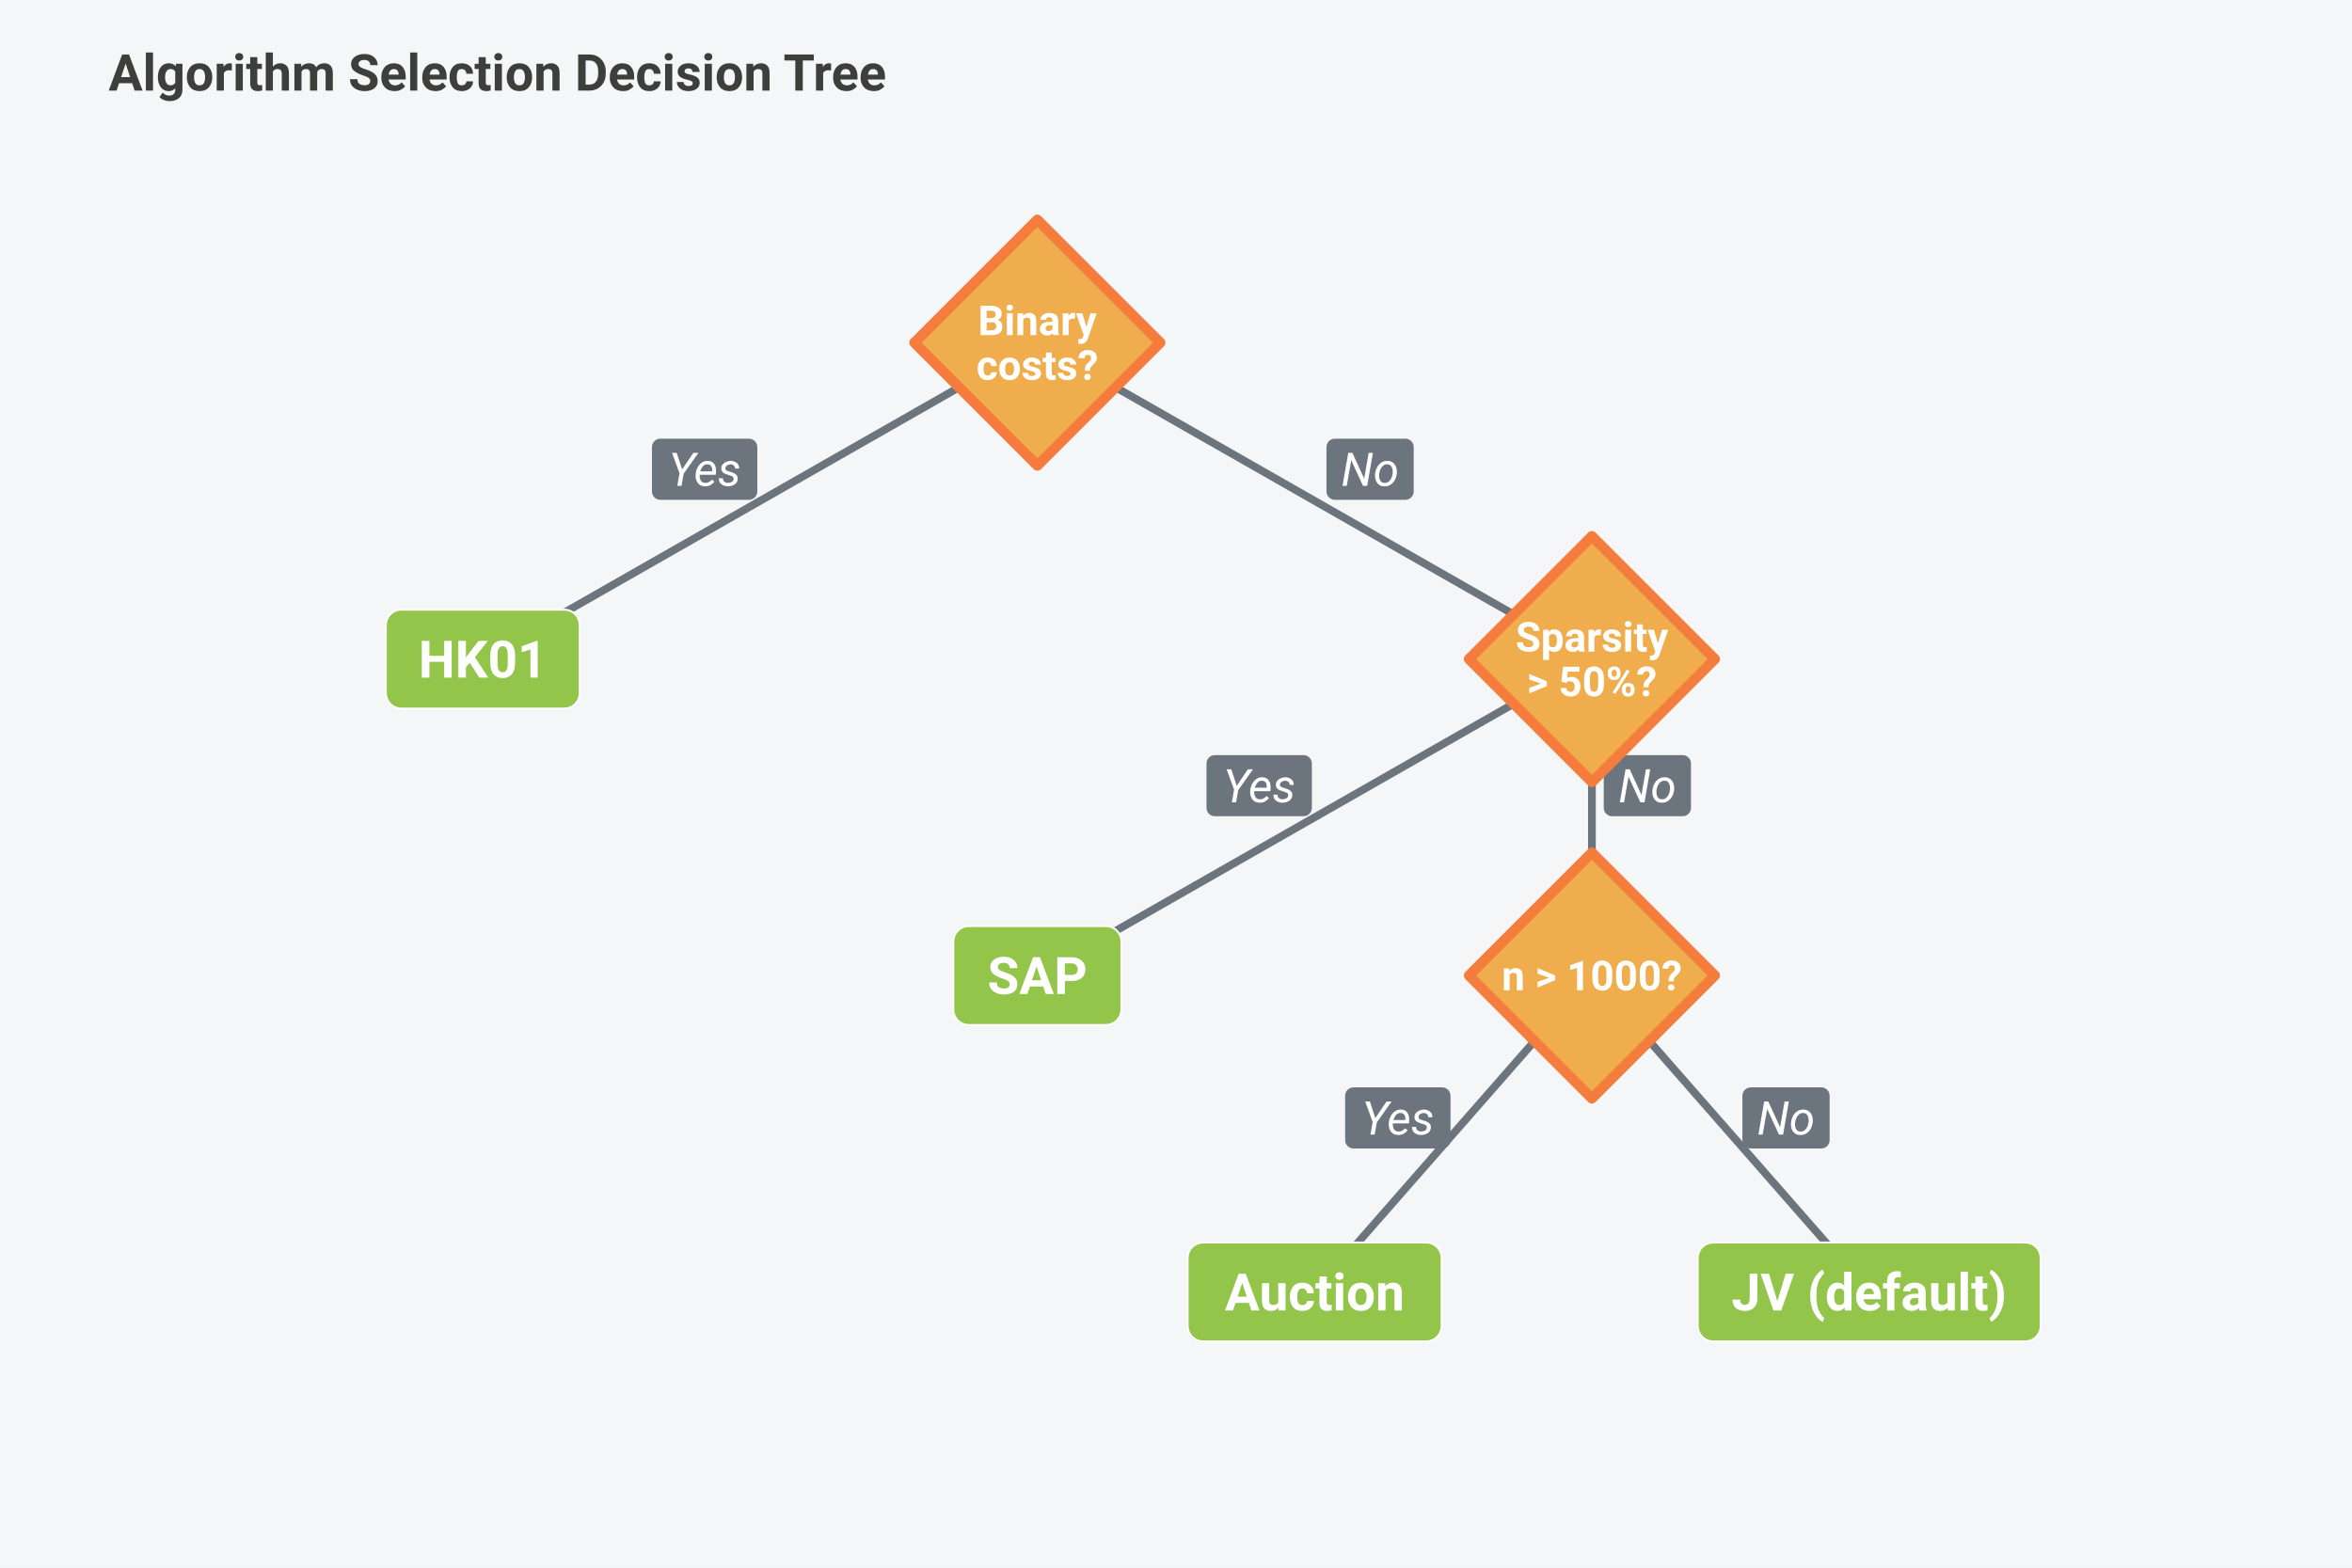
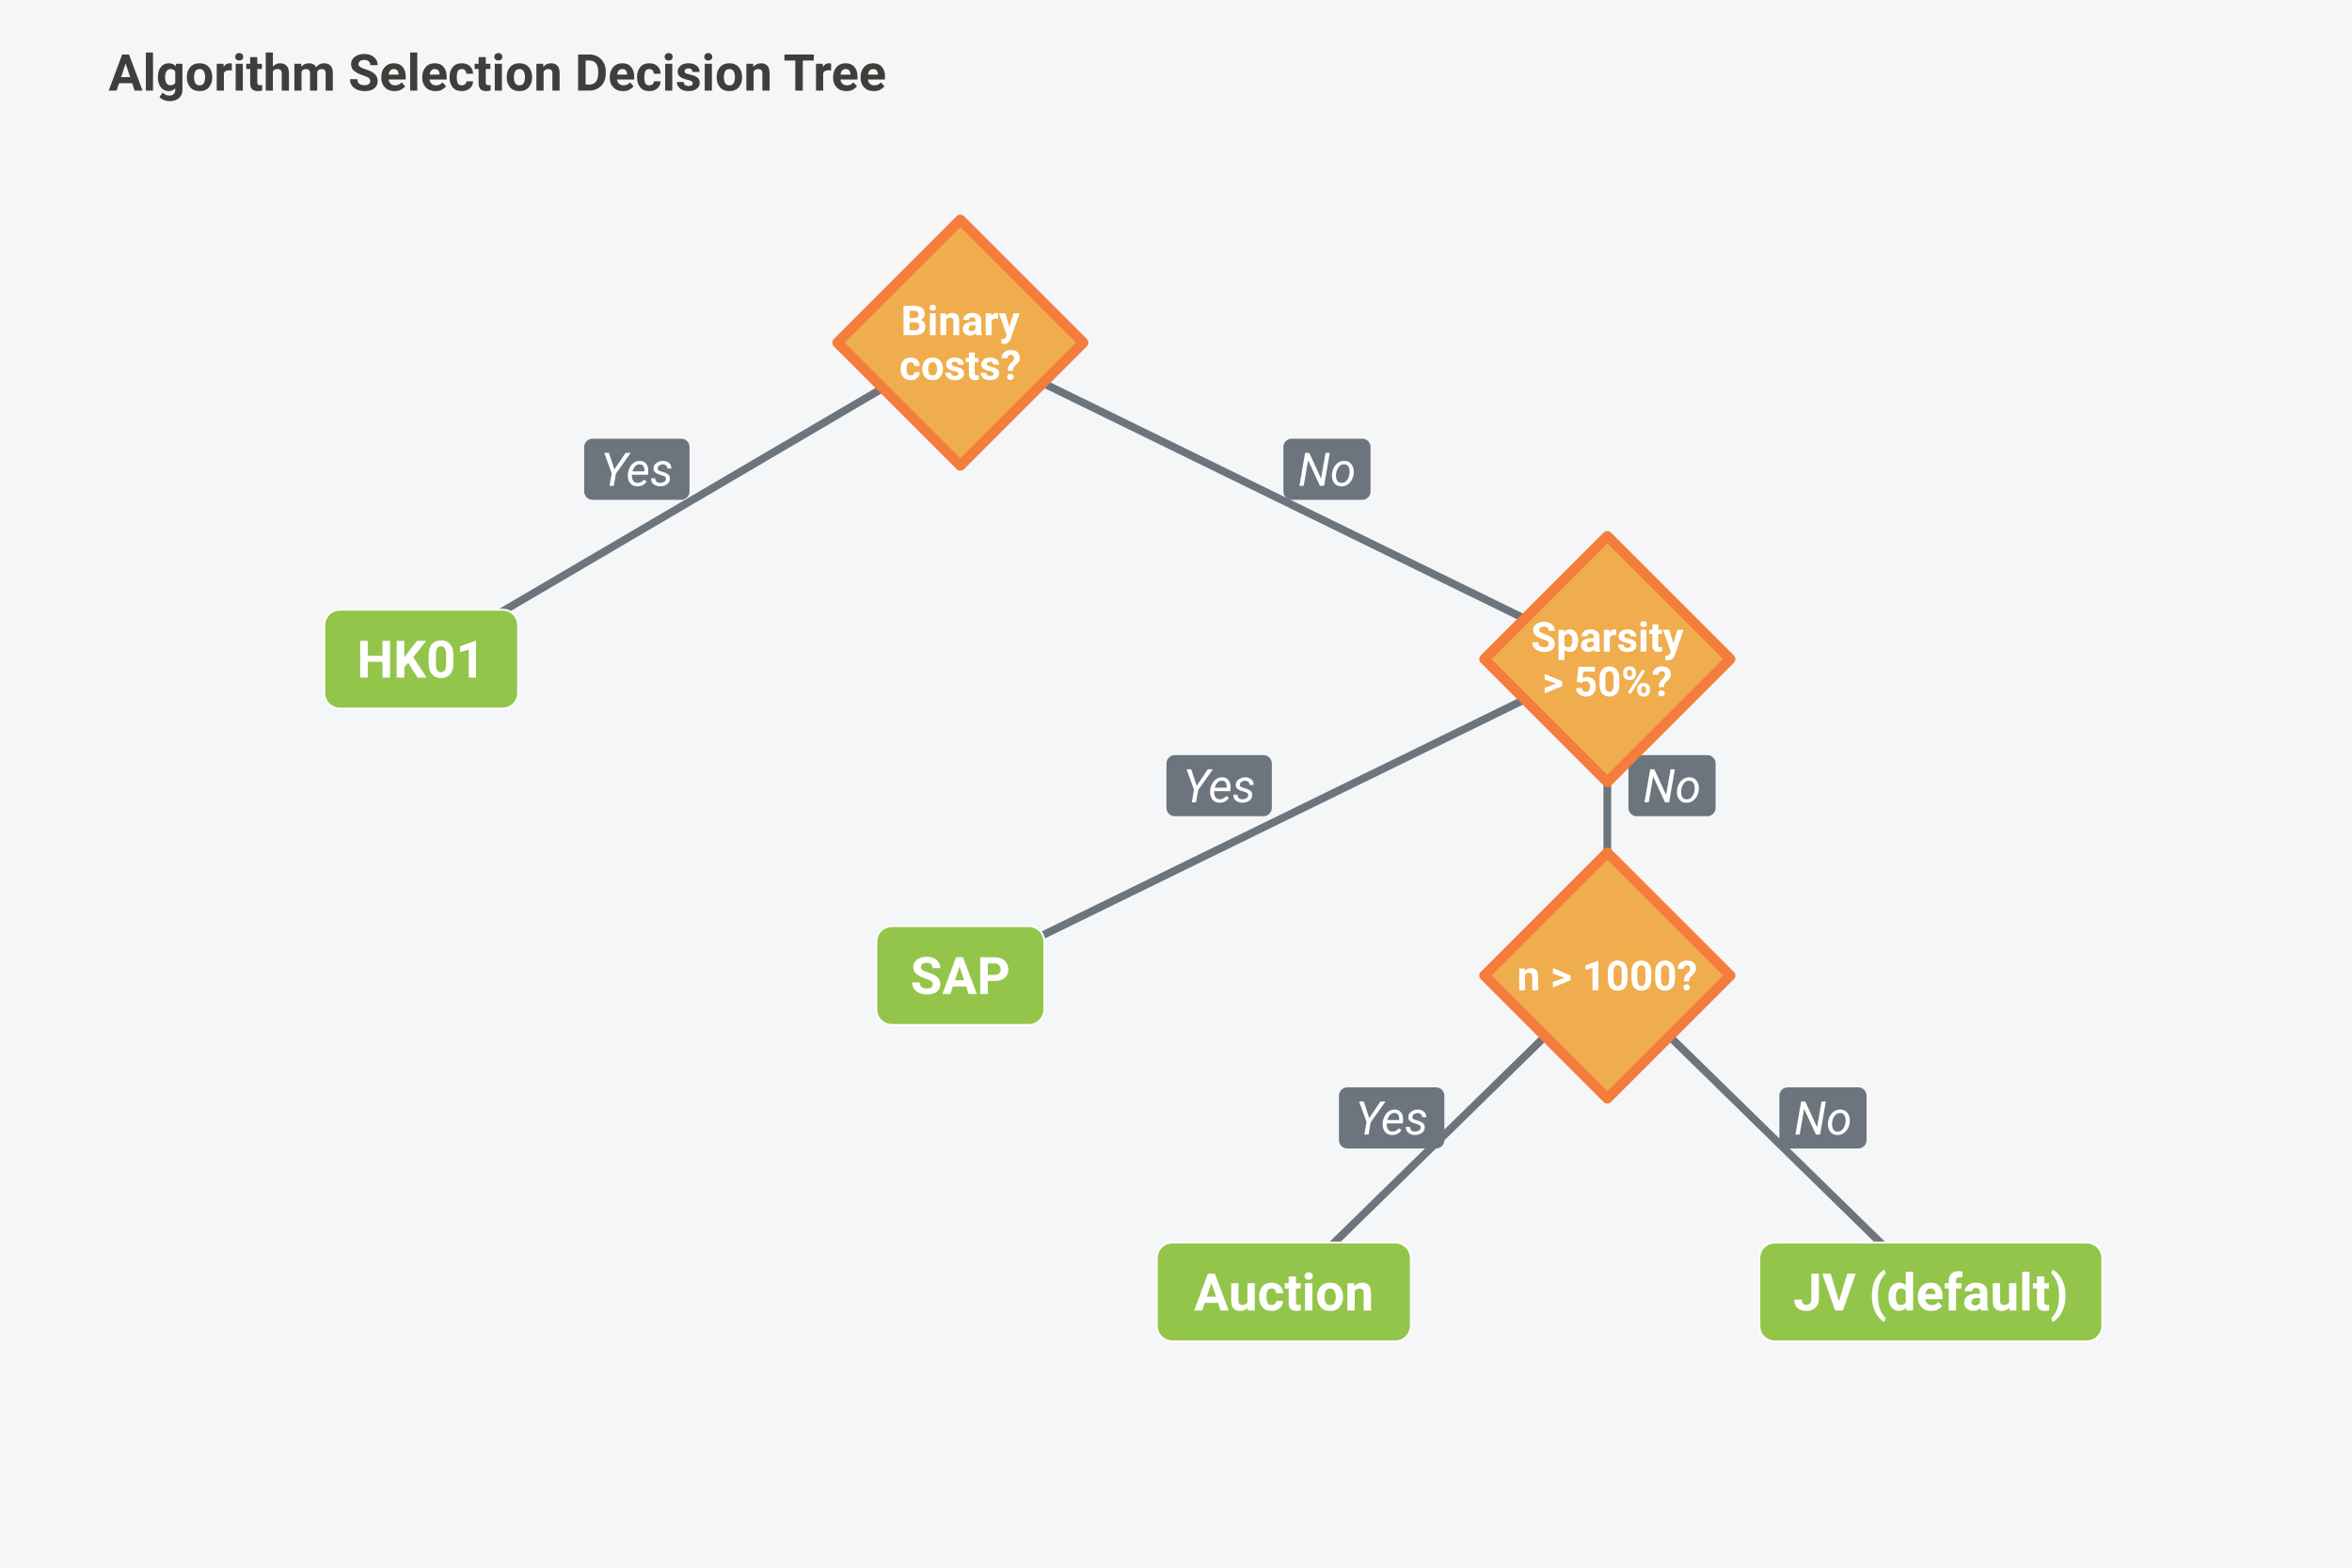
<svg xmlns="http://www.w3.org/2000/svg" width="648.00pt" height="432.00pt" viewBox="0 0 648.00 432.00">
  <g class="svglite">
    <defs>
      <style type="text/css">
    /* theme-aware-processed */
    .svglite line, .svglite polyline, .svglite polygon, .svglite path, .svglite circle {
      fill: none;
      stroke: #3E3F3A;
      stroke-linecap: round;
      stroke-linejoin: round;
      stroke-miterlimit: 10.00;
    }
    .svglite &gt; g &gt; rect {
      fill: none;
      stroke: #3E3F3A;
      stroke-linecap: round;
      stroke-linejoin: round;
      stroke-miterlimit: 10.00;
    }
    .svglite text {
      white-space: pre;
      fill: #3E3F3A;
    }
    .svglite g.glyphgroup path {
      fill: inherit;
      stroke: none;
    }
  </style>
    </defs>
    <rect width="100%" height="100%" style="stroke: none; fill: #F5F6F8;" />
    <defs>
      <clipPath id="cpMC4wMHw2NDguMDB8MC4wMHw0MzIuMDA=">
        <rect x="0.00" y="0.00" width="648.00" height="432.00" />
      </clipPath>
    </defs>
    <g clip-path="url(#cpMC4wMHw2NDguMDB8MC4wMHw0MzIuMDA=)">
      <rect x="0.00" y="0.00" width="648.00" height="432.00" style="stroke-width: 1.07; stroke: none;" /> fill: #F5F6F8;' /&gt;
</g>
    <defs>
      <clipPath id="cpMjkuODl8NjE4LjExfDMzLjM5fDQxNy4wNg==">
        <rect x="29.89" y="33.39" width="588.22" height="383.67" />
      </clipPath>
    </defs>
    <g clip-path="url(#cpMjkuODl8NjE4LjExfDMzLjM5fDQxNy4wNg==)">
      <rect x="29.89" y="33.39" width="588.22" height="383.67" style="stroke-width: 1.07; stroke: none;" /> fill: #F5F6F8;' /&gt;
- <line x1="285.80" y1="94.43" x2="133.02" y2="181.62" style="stroke-width: 2.13; stroke: #6C757D; stroke-linecap: butt;" />
-       <polygon points="135.88,176.73 133.02,181.62 138.69,181.65 " style="stroke-width: 2.13; stroke: #6C757D; stroke-linecap: butt; fill: #6C757D;" />
-       <line x1="285.80" y1="94.43" x2="438.59" y2="181.62" style="stroke-width: 2.13; stroke: #6C757D; stroke-linecap: butt;" />
-       <polygon points="432.92,181.65 438.59,181.62 435.73,176.73 " style="stroke-width: 2.13; stroke: #6C757D; stroke-linecap: butt; fill: #6C757D;" />
-       <line x1="438.59" y1="181.62" x2="285.80" y2="268.82" style="stroke-width: 2.13; stroke: #6C757D; stroke-linecap: butt;" />
-       <polygon points="288.66,263.93 285.80,268.82 291.47,268.85 " style="stroke-width: 2.13; stroke: #6C757D; stroke-linecap: butt; fill: #6C757D;" />
-       <line x1="438.59" y1="181.62" x2="438.59" y2="268.82" style="stroke-width: 2.13; stroke: #6C757D; stroke-linecap: butt;" />
-       <polygon points="435.75,263.91 438.59,268.82 441.42,263.91 " style="stroke-width: 2.13; stroke: #6C757D; stroke-linecap: butt; fill: #6C757D;" />
-       <line x1="438.59" y1="268.82" x2="362.20" y2="356.02" style="stroke-width: 2.13; stroke: #6C757D; stroke-linecap: butt;" />
-       <polygon points="363.30,350.46 362.20,356.02 367.56,354.19 " style="stroke-width: 2.13; stroke: #6C757D; stroke-linecap: butt; fill: #6C757D;" />
-       <line x1="438.59" y1="268.82" x2="514.98" y2="356.02" style="stroke-width: 2.13; stroke: #6C757D; stroke-linecap: butt;" />
-       <polygon points="509.61,354.19 514.98,356.02 513.88,350.46 " style="stroke-width: 2.13; stroke: #6C757D; stroke-linecap: butt; fill: #6C757D;" />
-       <polygon points="181.92,137.73 206.34,137.73 206.25,137.73 206.62,137.71 206.98,137.64 207.33,137.50 207.65,137.32 207.94,137.08 208.18,136.81 208.38,136.49 208.53,136.15 208.62,135.79 208.65,135.42 208.65,135.42 208.65,123.19 208.65,123.19 208.62,122.82 208.53,122.46 208.38,122.12 208.18,121.81 207.94,121.53 207.65,121.29 207.33,121.11 206.98,120.98 206.62,120.90 206.34,120.89 181.92,120.89 182.20,120.90 181.83,120.89 181.46,120.93 181.11,121.04 180.77,121.20 180.47,121.41 180.20,121.66 179.98,121.96 179.80,122.29 179.69,122.64 179.63,123.01 179.62,123.19 179.62,135.42 179.63,135.24 179.63,135.61 179.69,135.97 179.80,136.33 179.98,136.65 180.20,136.95 180.47,137.21 180.77,137.42 181.11,137.58 181.46,137.68 181.83,137.73 " style="stroke-width: 0.00; stroke: none; fill: #6C757D;" />
-       <text x="194.13" y="133.89" text-anchor="middle" style="font-size: 12.80px; font-style: italic;fill: #FFFFFF; font-family: &quot;Roboto&quot;, -apple-system, BlinkMacSystemFont, &quot;Segoe UI&quot;, system-ui, sans-serif;" textLength="21.34px" lengthAdjust="spacingAndGlyphs">Yes</text>
-       <polygon points="367.77,137.73 387.18,137.73 387.09,137.73 387.46,137.71 387.82,137.64 388.17,137.50 388.49,137.32 388.78,137.08 389.03,136.81 389.22,136.49 389.37,136.15 389.46,135.79 389.49,135.42 389.49,135.42 389.49,123.19 389.49,123.19 389.46,122.82 389.37,122.46 389.22,122.12 389.03,121.81 388.78,121.53 388.49,121.29 388.17,121.11 387.82,120.98 387.46,120.90 387.18,120.89 367.77,120.89 368.04,120.90 367.67,120.89 367.31,120.93 366.95,121.04 366.61,121.20 366.31,121.41 366.04,121.66 365.82,121.96 365.65,122.29 365.53,122.64 365.47,123.01 365.46,123.19 365.46,135.42 365.47,135.24 365.47,135.61 365.53,135.97 365.65,136.33 365.82,136.65 366.04,136.95 366.31,137.21 366.61,137.42 366.95,137.58 367.31,137.68 367.67,137.73 " style="stroke-width: 0.00; stroke: none; fill: #6C757D;" />
-       <text x="377.47" y="133.89" text-anchor="middle" style="font-size: 12.80px; font-style: italic;fill: #FFFFFF; font-family: &quot;Roboto&quot;, -apple-system, BlinkMacSystemFont, &quot;Segoe UI&quot;, system-ui, sans-serif;" textLength="16.34px" lengthAdjust="spacingAndGlyphs">No</text>
-       <polygon points="334.71,224.92 359.13,224.92 359.03,224.92 359.40,224.91 359.77,224.83 360.11,224.70 360.44,224.52 360.72,224.28 360.97,224.00 361.17,223.69 361.31,223.35 361.40,222.99 361.43,222.62 361.43,222.62 361.43,210.39 361.43,210.39 361.40,210.02 361.31,209.66 361.17,209.32 360.97,209.00 360.72,208.73 360.44,208.49 360.11,208.31 359.77,208.17 359.40,208.10 359.13,208.08 334.71,208.08 334.99,208.10 334.62,208.09 334.25,208.13 333.89,208.23 333.56,208.39 333.25,208.60 332.98,208.86 332.76,209.16 332.59,209.48 332.47,209.84 332.41,210.20 332.40,210.39 332.40,222.62 332.41,222.43 332.41,222.80 332.47,223.17 332.59,223.52 332.76,223.85 332.98,224.15 333.25,224.40 333.56,224.62 333.89,224.77 334.25,224.88 334.62,224.92 " style="stroke-width: 0.00; stroke: none; fill: #6C757D;" />
-       <text x="346.92" y="221.08" text-anchor="middle" style="font-size: 12.80px; font-style: italic;fill: #FFFFFF; font-family: &quot;Roboto&quot;, -apple-system, BlinkMacSystemFont, &quot;Segoe UI&quot;, system-ui, sans-serif;" textLength="21.34px" lengthAdjust="spacingAndGlyphs">Yes</text>
-       <polygon points="444.16,224.92 463.58,224.92 463.48,224.92 463.85,224.91 464.22,224.83 464.56,224.70 464.89,224.52 465.17,224.28 465.42,224.00 465.62,223.69 465.76,223.35 465.85,222.99 465.88,222.62 465.88,222.62 465.88,210.39 465.88,210.39 465.85,210.02 465.76,209.66 465.62,209.32 465.42,209.00 465.17,208.73 464.89,208.49 464.56,208.31 464.22,208.17 463.85,208.10 463.58,208.08 444.16,208.08 444.44,208.10 444.07,208.09 443.70,208.13 443.34,208.23 443.01,208.39 442.70,208.60 442.43,208.86 442.21,209.16 442.04,209.48 441.92,209.84 441.86,210.20 441.85,210.39 441.85,222.62 441.86,222.43 441.86,222.80 441.92,223.17 442.04,223.52 442.21,223.85 442.43,224.15 442.70,224.40 443.01,224.62 443.34,224.77 443.70,224.88 444.07,224.92 " style="stroke-width: 0.00; stroke: none; fill: #6C757D;" />
-       <text x="453.87" y="221.08" text-anchor="middle" style="font-size: 12.80px; font-style: italic;fill: #FFFFFF; font-family: &quot;Roboto&quot;, -apple-system, BlinkMacSystemFont, &quot;Segoe UI&quot;, system-ui, sans-serif;" textLength="16.34px" lengthAdjust="spacingAndGlyphs">No</text>
-       <polygon points="372.91,316.48 397.32,316.48 397.23,316.48 397.60,316.46 397.96,316.39 398.31,316.26 398.63,316.07 398.92,315.84 399.16,315.56 399.36,315.25 399.51,314.91 399.60,314.55 399.63,314.18 399.63,314.18 399.63,301.94 399.63,301.94 399.60,301.57 399.51,301.21 399.36,300.87 399.16,300.56 398.92,300.28 398.63,300.05 398.31,299.86 397.96,299.73 397.60,299.66 397.32,299.64 372.91,299.64 373.18,299.66 372.81,299.64 372.44,299.69 372.09,299.79 371.75,299.95 371.45,300.16 371.18,300.42 370.96,300.71 370.79,301.04 370.67,301.39 370.61,301.76 370.60,301.94 370.60,314.18 370.61,313.99 370.61,314.36 370.67,314.73 370.79,315.08 370.96,315.41 371.18,315.70 371.45,315.96 371.75,316.17 372.09,316.33 372.44,316.43 372.81,316.48 " style="stroke-width: 0.00; stroke: none; fill: #6C757D;" />
-       <text x="385.11" y="312.64" text-anchor="middle" style="font-size: 12.80px; font-style: italic;fill: #FFFFFF; font-family: &quot;Roboto&quot;, -apple-system, BlinkMacSystemFont, &quot;Segoe UI&quot;, system-ui, sans-serif;" textLength="21.34px" lengthAdjust="spacingAndGlyphs">Yes</text>
-       <polygon points="482.36,316.48 501.77,316.48 501.68,316.48 502.05,316.46 502.41,316.39 502.76,316.26 503.08,316.07 503.37,315.84 503.61,315.56 503.81,315.25 503.96,314.91 504.05,314.55 504.08,314.18 504.08,314.18 504.08,301.94 504.08,301.94 504.05,301.57 503.96,301.21 503.81,300.87 503.61,300.56 503.37,300.28 503.08,300.05 502.76,299.86 502.41,299.73 502.05,299.66 501.77,299.64 482.36,299.64 482.63,299.66 482.26,299.64 481.89,299.69 481.54,299.79 481.20,299.95 480.90,300.16 480.63,300.42 480.41,300.71 480.24,301.04 480.12,301.39 480.06,301.76 480.05,301.94 480.05,314.18 480.06,313.99 480.06,314.36 480.12,314.73 480.24,315.08 480.41,315.41 480.63,315.70 480.90,315.96 481.20,316.17 481.54,316.33 481.89,316.43 482.26,316.48 " style="stroke-width: 0.00; stroke: none; fill: #6C757D;" />
-       <text x="492.06" y="312.64" text-anchor="middle" style="font-size: 12.80px; font-style: italic;fill: #FFFFFF; font-family: &quot;Roboto&quot;, -apple-system, BlinkMacSystemFont, &quot;Segoe UI&quot;, system-ui, sans-serif;" textLength="16.34px" lengthAdjust="spacingAndGlyphs">No</text>
-       <polygon points="285.80,128.30 319.67,94.43 285.80,60.56 251.93,94.43 " style="stroke-width: 2.83; stroke: #F47C3C; fill: #F0AD4E;" />
-       <polygon points="438.59,215.50 472.46,181.62 438.59,147.75 404.72,181.62 " style="stroke-width: 2.83; stroke: #F47C3C; fill: #F0AD4E;" />
-       <polygon points="438.59,302.69 472.46,268.82 438.59,234.95 404.72,268.82 " style="stroke-width: 2.83; stroke: #F47C3C; fill: #F0AD4E;" />
-       <text x="285.80" y="92.35" text-anchor="middle" style="font-size: 11.38px; font-weight: bold;fill: #FFFFFF; font-family: &quot;Roboto&quot;, -apple-system, BlinkMacSystemFont, &quot;Segoe UI&quot;, system-ui, sans-serif;" textLength="35.41px" lengthAdjust="spacingAndGlyphs">Binary</text>
-       <text x="285.80" y="104.65" text-anchor="middle" style="font-size: 11.38px; font-weight: bold;fill: #FFFFFF; font-family: &quot;Roboto&quot;, -apple-system, BlinkMacSystemFont, &quot;Segoe UI&quot;, system-ui, sans-serif;" textLength="36.67px" lengthAdjust="spacingAndGlyphs">costs?</text>
-       <text x="438.59" y="179.55" text-anchor="middle" style="font-size: 11.38px; font-weight: bold;fill: #FFFFFF; font-family: &quot;Roboto&quot;, -apple-system, BlinkMacSystemFont, &quot;Segoe UI&quot;, system-ui, sans-serif;" textLength="44.89px" lengthAdjust="spacingAndGlyphs">Sparsity</text>
-       <text x="438.59" y="191.84" text-anchor="middle" style="font-size: 11.38px; font-weight: bold;fill: #FFFFFF; font-family: &quot;Roboto&quot;, -apple-system, BlinkMacSystemFont, &quot;Segoe UI&quot;, system-ui, sans-serif;" textLength="39.52px" lengthAdjust="spacingAndGlyphs">&gt; 50%?</text>
-       <text x="438.59" y="272.89" text-anchor="middle" style="font-size: 11.38px; font-weight: bold;fill: #FFFFFF; font-family: &quot;Roboto&quot;, -apple-system, BlinkMacSystemFont, &quot;Segoe UI&quot;, system-ui, sans-serif;" textLength="52.17px" lengthAdjust="spacingAndGlyphs">n &gt; 1000?</text>
-       <polygon points="110.58,195.25 155.46,195.25 155.29,195.25 155.97,195.22 156.65,195.08 157.29,194.84 157.88,194.50 158.41,194.06 158.87,193.55 159.24,192.97 159.51,192.33 159.67,191.67 159.73,190.98 159.73,190.98 159.73,172.27 159.73,172.27 159.67,171.58 159.51,170.92 159.24,170.28 158.87,169.70 158.41,169.19 157.88,168.75 157.29,168.41 156.65,168.17 155.97,168.03 155.46,168.00 110.58,168.00 111.09,168.03 110.41,168.00 109.72,168.09 109.06,168.28 108.44,168.57 107.88,168.96 107.38,169.44 106.97,169.99 106.65,170.59 106.43,171.25 106.32,171.92 106.31,172.27 106.31,190.98 106.32,190.64 106.32,191.33 106.43,192.00 106.65,192.66 106.97,193.26 107.38,193.81 107.88,194.29 108.44,194.68 109.06,194.97 109.72,195.16 110.41,195.25 " style="stroke-width: 0.53; stroke: #FFFFFF; fill: #93C54B;" />
-       <text x="133.02" y="186.72" text-anchor="middle" style="font-size: 14.23px; font-weight: bold;fill: #FFFFFF; font-family: &quot;Roboto&quot;, -apple-system, BlinkMacSystemFont, &quot;Segoe UI&quot;, system-ui, sans-serif;" textLength="36.34px" lengthAdjust="spacingAndGlyphs">HK01</text>
-       <polygon points="266.92,282.45 304.69,282.45 304.52,282.44 305.20,282.42 305.88,282.28 306.52,282.04 307.11,281.69 307.65,281.26 308.10,280.74 308.47,280.16 308.74,279.53 308.90,278.86 308.96,278.18 308.96,278.18 308.96,259.46 308.96,259.46 308.90,258.78 308.74,258.11 308.47,257.48 308.10,256.90 307.65,256.39 307.11,255.95 306.52,255.61 305.88,255.36 305.20,255.23 304.69,255.20 266.92,255.20 267.43,255.23 266.75,255.20 266.06,255.28 265.41,255.47 264.78,255.77 264.22,256.16 263.72,256.63 263.31,257.18 262.99,257.79 262.77,258.44 262.66,259.12 262.65,259.46 262.65,278.18 262.66,277.84 262.66,278.52 262.77,279.20 262.99,279.85 263.31,280.46 263.72,281.01 264.22,281.49 264.78,281.88 265.41,282.17 266.06,282.36 266.75,282.44 " style="stroke-width: 0.53; stroke: #FFFFFF; fill: #93C54B;" />
-       <text x="285.80" y="273.91" text-anchor="middle" style="font-size: 14.23px; font-weight: bold;fill: #FFFFFF; font-family: &quot;Roboto&quot;, -apple-system, BlinkMacSystemFont, &quot;Segoe UI&quot;, system-ui, sans-serif;" textLength="29.23px" lengthAdjust="spacingAndGlyphs">SAP</text>
-       <polygon points="331.47,369.64 392.93,369.64 392.75,369.64 393.44,369.61 394.11,369.48 394.75,369.23 395.35,368.89 395.88,368.45 396.34,367.94 396.70,367.36 396.97,366.73 397.14,366.06 397.19,365.38 397.19,365.38 397.19,346.66 397.19,346.66 397.14,345.98 396.97,345.31 396.70,344.68 396.34,344.10 395.88,343.58 395.35,343.15 394.75,342.80 394.11,342.56 393.44,342.42 392.93,342.39 331.47,342.39 331.98,342.42 331.30,342.40 330.61,342.48 329.95,342.67 329.33,342.96 328.77,343.35 328.27,343.83 327.86,344.38 327.54,344.99 327.32,345.64 327.21,346.32 327.20,346.66 327.20,365.38 327.21,365.03 327.21,365.72 327.32,366.40 327.54,367.05 327.86,367.66 328.27,368.21 328.77,368.68 329.33,369.07 329.95,369.37 330.61,369.56 331.30,369.64 " style="stroke-width: 0.53; stroke: #FFFFFF; fill: #93C54B;" />
-       <text x="362.20" y="361.11" text-anchor="middle" style="font-size: 14.23px; font-weight: bold;fill: #FFFFFF; font-family: &quot;Roboto&quot;, -apple-system, BlinkMacSystemFont, &quot;Segoe UI&quot;, system-ui, sans-serif;" textLength="52.92px" lengthAdjust="spacingAndGlyphs">Auction</text>
-       <polygon points="472.00,369.64 557.96,369.64 557.79,369.64 558.48,369.61 559.15,369.48 559.79,369.23 560.39,368.89 560.92,368.45 561.37,367.94 561.74,367.36 562.01,366.73 562.17,366.06 562.23,365.38 562.23,365.38 562.23,346.66 562.23,346.66 562.17,345.98 562.01,345.31 561.74,344.68 561.37,344.10 560.92,343.58 560.39,343.15 559.79,342.80 559.15,342.56 558.48,342.42 557.96,342.39 472.00,342.39 472.52,342.42 471.83,342.40 471.15,342.48 470.49,342.67 469.87,342.96 469.30,343.35 468.81,343.83 468.40,344.38 468.08,344.99 467.86,345.64 467.75,346.32 467.74,346.66 467.74,365.38 467.75,365.03 467.75,365.72 467.86,366.40 468.08,367.05 468.40,367.66 468.81,368.21 469.30,368.68 469.87,369.07 470.49,369.37 471.15,369.56 471.83,369.64 " style="stroke-width: 0.53; stroke: #FFFFFF; fill: #93C54B;" />
-       <text x="514.98" y="361.11" text-anchor="middle" style="font-size: 14.23px; font-weight: bold;fill: #FFFFFF; font-family: &quot;Roboto&quot;, -apple-system, BlinkMacSystemFont, &quot;Segoe UI&quot;, system-ui, sans-serif;" textLength="77.42px" lengthAdjust="spacingAndGlyphs">JV (default)</text>
+ <line x1="264.58" y1="94.43" x2="116.04" y2="181.62" style="stroke-width: 2.13; stroke: #6C757D; stroke-linecap: butt;" />
+       <polygon points="118.84,176.69 116.04,181.62 121.71,181.58 " style="stroke-width: 2.13; stroke: #6C757D; stroke-linecap: butt; fill: #6C757D;" />
+       <line x1="264.58" y1="94.43" x2="442.83" y2="181.62" style="stroke-width: 2.13; stroke: #6C757D; stroke-linecap: butt;" />
+       <polygon points="437.18,182.01 442.83,181.62 439.67,176.92 " style="stroke-width: 2.13; stroke: #6C757D; stroke-linecap: butt; fill: #6C757D;" />
+       <line x1="442.83" y1="181.62" x2="264.58" y2="268.82" style="stroke-width: 2.13; stroke: #6C757D; stroke-linecap: butt;" />
+       <polygon points="267.75,264.12 264.58,268.82 270.24,269.21 " style="stroke-width: 2.13; stroke: #6C757D; stroke-linecap: butt; fill: #6C757D;" />
+       <line x1="442.83" y1="181.62" x2="442.83" y2="268.82" style="stroke-width: 2.13; stroke: #6C757D; stroke-linecap: butt;" />
+       <polygon points="440.00,263.91 442.83,268.82 445.67,263.91 " style="stroke-width: 2.13; stroke: #6C757D; stroke-linecap: butt; fill: #6C757D;" />
+       <line x1="442.83" y1="268.82" x2="353.71" y2="356.02" style="stroke-width: 2.13; stroke: #6C757D; stroke-linecap: butt;" />
+       <polygon points="355.24,350.56 353.71,356.02 359.20,354.61 " style="stroke-width: 2.13; stroke: #6C757D; stroke-linecap: butt; fill: #6C757D;" />
+       <line x1="442.83" y1="268.82" x2="531.96" y2="356.02" style="stroke-width: 2.13; stroke: #6C757D; stroke-linecap: butt;" />
+       <polygon points="526.47,354.61 531.96,356.02 530.43,350.56 " style="stroke-width: 2.13; stroke: #6C757D; stroke-linecap: butt; fill: #6C757D;" />
+       <polygon points="163.25,137.73 187.67,137.73 187.57,137.73 187.94,137.71 188.31,137.64 188.65,137.50 188.98,137.32 189.26,137.08 189.51,136.81 189.71,136.49 189.85,136.15 189.94,135.79 189.97,135.42 189.97,135.42 189.97,123.19 189.97,123.19 189.94,122.82 189.85,122.46 189.71,122.12 189.51,121.81 189.26,121.53 188.98,121.29 188.65,121.11 188.31,120.98 187.94,120.90 187.67,120.89 163.25,120.89 163.53,120.90 163.16,120.89 162.79,120.93 162.43,121.04 162.10,121.20 161.79,121.41 161.53,121.66 161.30,121.96 161.13,122.29 161.01,122.64 160.95,123.01 160.95,123.19 160.95,135.42 160.95,135.24 160.95,135.61 161.01,135.97 161.13,136.33 161.30,136.65 161.53,136.95 161.79,137.21 162.10,137.42 162.43,137.58 162.79,137.68 163.16,137.73 " style="stroke-width: 0.00; stroke: none; fill: #6C757D;" />
+       <text x="175.46" y="133.89" text-anchor="middle" style="font-size: 12.80px; font-style: italic;fill: #FFFFFF; font-family: &quot;Roboto&quot;, -apple-system, BlinkMacSystemFont, &quot;Segoe UI&quot;, system-ui, sans-serif;" textLength="21.34px" lengthAdjust="spacingAndGlyphs">Yes</text>
+       <polygon points="355.88,137.73 375.30,137.73 375.21,137.73 375.58,137.71 375.94,137.64 376.29,137.50 376.61,137.32 376.90,137.08 377.14,136.81 377.34,136.49 377.49,136.15 377.57,135.79 377.60,135.42 377.60,135.42 377.60,123.19 377.60,123.19 377.57,122.82 377.49,122.46 377.34,122.12 377.14,121.81 376.90,121.53 376.61,121.29 376.29,121.11 375.94,120.98 375.58,120.90 375.30,120.89 355.88,120.89 356.16,120.90 355.79,120.89 355.42,120.93 355.07,121.04 354.73,121.20 354.43,121.41 354.16,121.66 353.94,121.96 353.76,122.29 353.65,122.64 353.59,123.01 353.58,123.19 353.58,135.42 353.59,135.24 353.59,135.61 353.65,135.97 353.76,136.33 353.94,136.65 354.16,136.95 354.43,137.21 354.73,137.42 355.07,137.58 355.42,137.68 355.79,137.73 " style="stroke-width: 0.00; stroke: none; fill: #6C757D;" />
+       <text x="365.59" y="133.89" text-anchor="middle" style="font-size: 12.80px; font-style: italic;fill: #FFFFFF; font-family: &quot;Roboto&quot;, -apple-system, BlinkMacSystemFont, &quot;Segoe UI&quot;, system-ui, sans-serif;" textLength="16.34px" lengthAdjust="spacingAndGlyphs">No</text>
+       <polygon points="323.67,224.92 348.09,224.92 348.00,224.92 348.37,224.91 348.73,224.83 349.08,224.70 349.40,224.52 349.69,224.28 349.93,224.00 350.13,223.69 350.28,223.35 350.37,222.99 350.40,222.62 350.40,222.62 350.40,210.39 350.40,210.39 350.37,210.02 350.28,209.66 350.13,209.32 349.93,209.00 349.69,208.73 349.40,208.49 349.08,208.31 348.73,208.17 348.37,208.10 348.09,208.08 323.67,208.08 323.95,208.10 323.58,208.09 323.21,208.13 322.86,208.23 322.52,208.39 322.22,208.60 321.95,208.86 321.73,209.16 321.55,209.48 321.44,209.84 321.38,210.20 321.37,210.39 321.37,222.62 321.38,222.43 321.38,222.80 321.44,223.17 321.55,223.52 321.73,223.85 321.95,224.15 322.22,224.40 322.52,224.62 322.86,224.77 323.21,224.88 323.58,224.92 " style="stroke-width: 0.00; stroke: none; fill: #6C757D;" />
+       <text x="335.88" y="221.08" text-anchor="middle" style="font-size: 12.80px; font-style: italic;fill: #FFFFFF; font-family: &quot;Roboto&quot;, -apple-system, BlinkMacSystemFont, &quot;Segoe UI&quot;, system-ui, sans-serif;" textLength="21.34px" lengthAdjust="spacingAndGlyphs">Yes</text>
+       <polygon points="450.95,224.92 470.37,224.92 470.27,224.92 470.64,224.91 471.01,224.83 471.35,224.70 471.68,224.52 471.96,224.28 472.21,224.00 472.41,223.69 472.55,223.35 472.64,222.99 472.67,222.62 472.67,222.62 472.67,210.39 472.67,210.39 472.64,210.02 472.55,209.66 472.41,209.32 472.21,209.00 471.96,208.73 471.68,208.49 471.35,208.31 471.01,208.17 470.64,208.10 470.37,208.08 450.95,208.08 451.23,208.10 450.86,208.09 450.49,208.13 450.13,208.23 449.80,208.39 449.49,208.60 449.22,208.86 449.00,209.16 448.83,209.48 448.71,209.84 448.65,210.20 448.65,210.39 448.65,222.62 448.65,222.43 448.65,222.80 448.71,223.17 448.83,223.52 449.00,223.85 449.22,224.15 449.49,224.40 449.80,224.62 450.13,224.77 450.49,224.88 450.86,224.92 " style="stroke-width: 0.00; stroke: none; fill: #6C757D;" />
+       <text x="460.66" y="221.08" text-anchor="middle" style="font-size: 12.80px; font-style: italic;fill: #FFFFFF; font-family: &quot;Roboto&quot;, -apple-system, BlinkMacSystemFont, &quot;Segoe UI&quot;, system-ui, sans-serif;" textLength="16.34px" lengthAdjust="spacingAndGlyphs">No</text>
+       <polygon points="371.21,316.48 395.62,316.48 395.53,316.48 395.90,316.46 396.27,316.39 396.61,316.26 396.93,316.07 397.22,315.84 397.47,315.56 397.67,315.25 397.81,314.91 397.90,314.55 397.93,314.18 397.93,314.18 397.93,301.94 397.93,301.94 397.90,301.57 397.81,301.21 397.67,300.87 397.47,300.56 397.22,300.28 396.93,300.05 396.61,299.86 396.27,299.73 395.90,299.66 395.62,299.64 371.21,299.64 371.49,299.66 371.12,299.64 370.75,299.69 370.39,299.79 370.06,299.95 369.75,300.16 369.48,300.42 369.26,300.71 369.09,301.04 368.97,301.39 368.91,301.76 368.90,301.94 368.90,314.18 368.91,313.99 368.91,314.36 368.97,314.73 369.09,315.08 369.26,315.41 369.48,315.70 369.75,315.96 370.06,316.17 370.39,316.33 370.75,316.43 371.12,316.48 " style="stroke-width: 0.00; stroke: none; fill: #6C757D;" />
+       <text x="383.42" y="312.64" text-anchor="middle" style="font-size: 12.80px; font-style: italic;fill: #FFFFFF; font-family: &quot;Roboto&quot;, -apple-system, BlinkMacSystemFont, &quot;Segoe UI&quot;, system-ui, sans-serif;" textLength="21.34px" lengthAdjust="spacingAndGlyphs">Yes</text>
+       <polygon points="492.54,316.48 511.96,316.48 511.87,316.48 512.24,316.46 512.60,316.39 512.95,316.26 513.27,316.07 513.55,315.84 513.80,315.56 514.00,315.25 514.14,314.91 514.23,314.55 514.26,314.18 514.26,314.18 514.26,301.94 514.26,301.94 514.23,301.57 514.14,301.21 514.00,300.87 513.80,300.56 513.55,300.28 513.27,300.05 512.95,299.86 512.60,299.73 512.24,299.66 511.96,299.64 492.54,299.64 492.82,299.66 492.45,299.64 492.08,299.69 491.72,299.79 491.39,299.95 491.08,300.16 490.82,300.42 490.59,300.71 490.42,301.04 490.30,301.39 490.24,301.76 490.24,301.94 490.24,314.18 490.24,313.99 490.24,314.36 490.30,314.73 490.42,315.08 490.59,315.41 490.82,315.70 491.08,315.96 491.39,316.17 491.72,316.33 492.08,316.43 492.45,316.48 " style="stroke-width: 0.00; stroke: none; fill: #6C757D;" />
+       <text x="502.25" y="312.64" text-anchor="middle" style="font-size: 12.80px; font-style: italic;fill: #FFFFFF; font-family: &quot;Roboto&quot;, -apple-system, BlinkMacSystemFont, &quot;Segoe UI&quot;, system-ui, sans-serif;" textLength="16.34px" lengthAdjust="spacingAndGlyphs">No</text>
+       <polygon points="264.58,128.30 298.45,94.43 264.58,60.56 230.71,94.43 " style="stroke-width: 2.83; stroke: #F47C3C; fill: #F0AD4E;" />
+       <polygon points="442.83,215.50 476.70,181.62 442.83,147.75 408.96,181.62 " style="stroke-width: 2.83; stroke: #F47C3C; fill: #F0AD4E;" />
+       <polygon points="442.83,302.69 476.70,268.82 442.83,234.95 408.96,268.82 " style="stroke-width: 2.83; stroke: #F47C3C; fill: #F0AD4E;" />
+       <text x="264.58" y="92.35" text-anchor="middle" style="font-size: 11.38px; font-weight: bold;fill: #FFFFFF; font-family: &quot;Roboto&quot;, -apple-system, BlinkMacSystemFont, &quot;Segoe UI&quot;, system-ui, sans-serif;" textLength="35.41px" lengthAdjust="spacingAndGlyphs">Binary</text>
+       <text x="264.58" y="104.65" text-anchor="middle" style="font-size: 11.38px; font-weight: bold;fill: #FFFFFF; font-family: &quot;Roboto&quot;, -apple-system, BlinkMacSystemFont, &quot;Segoe UI&quot;, system-ui, sans-serif;" textLength="36.67px" lengthAdjust="spacingAndGlyphs">costs?</text>
+       <text x="442.83" y="179.55" text-anchor="middle" style="font-size: 11.38px; font-weight: bold;fill: #FFFFFF; font-family: &quot;Roboto&quot;, -apple-system, BlinkMacSystemFont, &quot;Segoe UI&quot;, system-ui, sans-serif;" textLength="44.89px" lengthAdjust="spacingAndGlyphs">Sparsity</text>
+       <text x="442.83" y="191.84" text-anchor="middle" style="font-size: 11.38px; font-weight: bold;fill: #FFFFFF; font-family: &quot;Roboto&quot;, -apple-system, BlinkMacSystemFont, &quot;Segoe UI&quot;, system-ui, sans-serif;" textLength="39.52px" lengthAdjust="spacingAndGlyphs">&gt; 50%?</text>
+       <text x="442.83" y="272.89" text-anchor="middle" style="font-size: 11.38px; font-weight: bold;fill: #FFFFFF; font-family: &quot;Roboto&quot;, -apple-system, BlinkMacSystemFont, &quot;Segoe UI&quot;, system-ui, sans-serif;" textLength="52.17px" lengthAdjust="spacingAndGlyphs">n &gt; 1000?</text>
+       <polygon points="93.60,195.25 138.48,195.25 138.31,195.25 139.00,195.22 139.67,195.08 140.31,194.84 140.91,194.50 141.44,194.06 141.89,193.55 142.26,192.97 142.53,192.33 142.69,191.67 142.75,190.98 142.75,190.98 142.75,172.27 142.75,172.27 142.69,171.58 142.53,170.92 142.26,170.28 141.89,169.70 141.44,169.19 140.91,168.75 140.31,168.41 139.67,168.17 139.00,168.03 138.48,168.00 93.60,168.00 94.12,168.03 93.43,168.00 92.75,168.09 92.09,168.28 91.47,168.57 90.90,168.96 90.41,169.44 89.99,169.99 89.68,170.59 89.46,171.25 89.35,171.92 89.33,172.27 89.33,190.98 89.35,190.64 89.35,191.33 89.46,192.00 89.68,192.66 89.99,193.26 90.41,193.81 90.90,194.29 91.47,194.68 92.09,194.97 92.75,195.16 93.43,195.25 " style="stroke-width: 0.53; stroke: #FFFFFF; fill: #93C54B;" />
+       <text x="116.04" y="186.72" text-anchor="middle" style="font-size: 14.23px; font-weight: bold;fill: #FFFFFF; font-family: &quot;Roboto&quot;, -apple-system, BlinkMacSystemFont, &quot;Segoe UI&quot;, system-ui, sans-serif;" textLength="36.34px" lengthAdjust="spacingAndGlyphs">HK01</text>
+       <polygon points="245.70,282.45 283.47,282.45 283.30,282.44 283.98,282.42 284.66,282.28 285.30,282.04 285.89,281.69 286.43,281.26 286.88,280.74 287.25,280.16 287.52,279.53 287.68,278.86 287.74,278.18 287.74,278.18 287.74,259.46 287.74,259.46 287.68,258.78 287.52,258.11 287.25,257.48 286.88,256.90 286.43,256.39 285.89,255.95 285.30,255.61 284.66,255.36 283.98,255.23 283.47,255.20 245.70,255.20 246.21,255.23 245.53,255.20 244.84,255.28 244.18,255.47 243.56,255.77 243.00,256.16 242.50,256.63 242.09,257.18 241.77,257.79 241.55,258.44 241.44,259.12 241.43,259.46 241.43,278.18 241.44,277.84 241.44,278.52 241.55,279.20 241.77,279.85 242.09,280.46 242.50,281.01 243.00,281.49 243.56,281.88 244.18,282.17 244.84,282.36 245.53,282.44 " style="stroke-width: 0.53; stroke: #FFFFFF; fill: #93C54B;" />
+       <text x="264.58" y="273.91" text-anchor="middle" style="font-size: 14.23px; font-weight: bold;fill: #FFFFFF; font-family: &quot;Roboto&quot;, -apple-system, BlinkMacSystemFont, &quot;Segoe UI&quot;, system-ui, sans-serif;" textLength="29.23px" lengthAdjust="spacingAndGlyphs">SAP</text>
+       <polygon points="322.98,369.64 384.44,369.64 384.27,369.64 384.95,369.61 385.62,369.48 386.27,369.23 386.86,368.89 387.39,368.45 387.85,367.94 388.22,367.36 388.49,366.73 388.65,366.06 388.71,365.38 388.71,365.38 388.71,346.66 388.71,346.66 388.65,345.98 388.49,345.31 388.22,344.68 387.85,344.10 387.39,343.58 386.86,343.15 386.27,342.80 385.62,342.56 384.95,342.42 384.44,342.39 322.98,342.39 323.49,342.42 322.81,342.40 322.13,342.48 321.47,342.67 320.85,342.96 320.28,343.35 319.78,343.83 319.37,344.38 319.05,344.99 318.84,345.64 318.73,346.32 318.71,346.66 318.71,365.38 318.73,365.03 318.73,365.72 318.84,366.40 319.05,367.05 319.37,367.66 319.78,368.21 320.28,368.68 320.85,369.07 321.47,369.37 322.13,369.56 322.81,369.64 " style="stroke-width: 0.53; stroke: #FFFFFF; fill: #93C54B;" />
+       <text x="353.71" y="361.11" text-anchor="middle" style="font-size: 14.23px; font-weight: bold;fill: #FFFFFF; font-family: &quot;Roboto&quot;, -apple-system, BlinkMacSystemFont, &quot;Segoe UI&quot;, system-ui, sans-serif;" textLength="52.92px" lengthAdjust="spacingAndGlyphs">Auction</text>
+       <polygon points="488.98,369.64 574.94,369.64 574.77,369.64 575.45,369.61 576.12,369.48 576.77,369.23 577.36,368.89 577.89,368.45 578.35,367.94 578.72,367.36 578.99,366.73 579.15,366.06 579.20,365.38 579.20,365.38 579.20,346.66 579.20,346.66 579.15,345.98 578.99,345.31 578.72,344.68 578.35,344.10 577.89,343.58 577.36,343.15 576.77,342.80 576.12,342.56 575.45,342.42 574.94,342.39 488.98,342.39 489.49,342.42 488.81,342.40 488.13,342.48 487.47,342.67 486.85,342.96 486.28,343.35 485.78,343.83 485.37,344.38 485.05,344.99 484.84,345.64 484.73,346.32 484.71,346.66 484.71,365.38 484.73,365.03 484.73,365.72 484.84,366.40 485.05,367.05 485.37,367.66 485.78,368.21 486.28,368.68 486.85,369.07 487.47,369.37 488.13,369.56 488.81,369.64 " style="stroke-width: 0.53; stroke: #FFFFFF; fill: #93C54B;" />
+       <text x="531.96" y="361.11" text-anchor="middle" style="font-size: 14.23px; font-weight: bold;fill: #FFFFFF; font-family: &quot;Roboto&quot;, -apple-system, BlinkMacSystemFont, &quot;Segoe UI&quot;, system-ui, sans-serif;" textLength="77.42px" lengthAdjust="spacingAndGlyphs">JV (default)</text>
    </g>
    <g clip-path="url(#cpMC4wMHw2NDguMDB8MC4wMHw0MzIuMDA=)">
      <text x="29.89" y="24.97" style="font-size: 14.00px; font-weight: bold; font-family: &quot;Roboto&quot;, -apple-system, BlinkMacSystemFont, &quot;Segoe UI&quot;, system-ui, sans-serif;" textLength="227.11px" lengthAdjust="spacingAndGlyphs">Algorithm Selection Decision Tree</text>
    </g>
  </g>
</svg>
